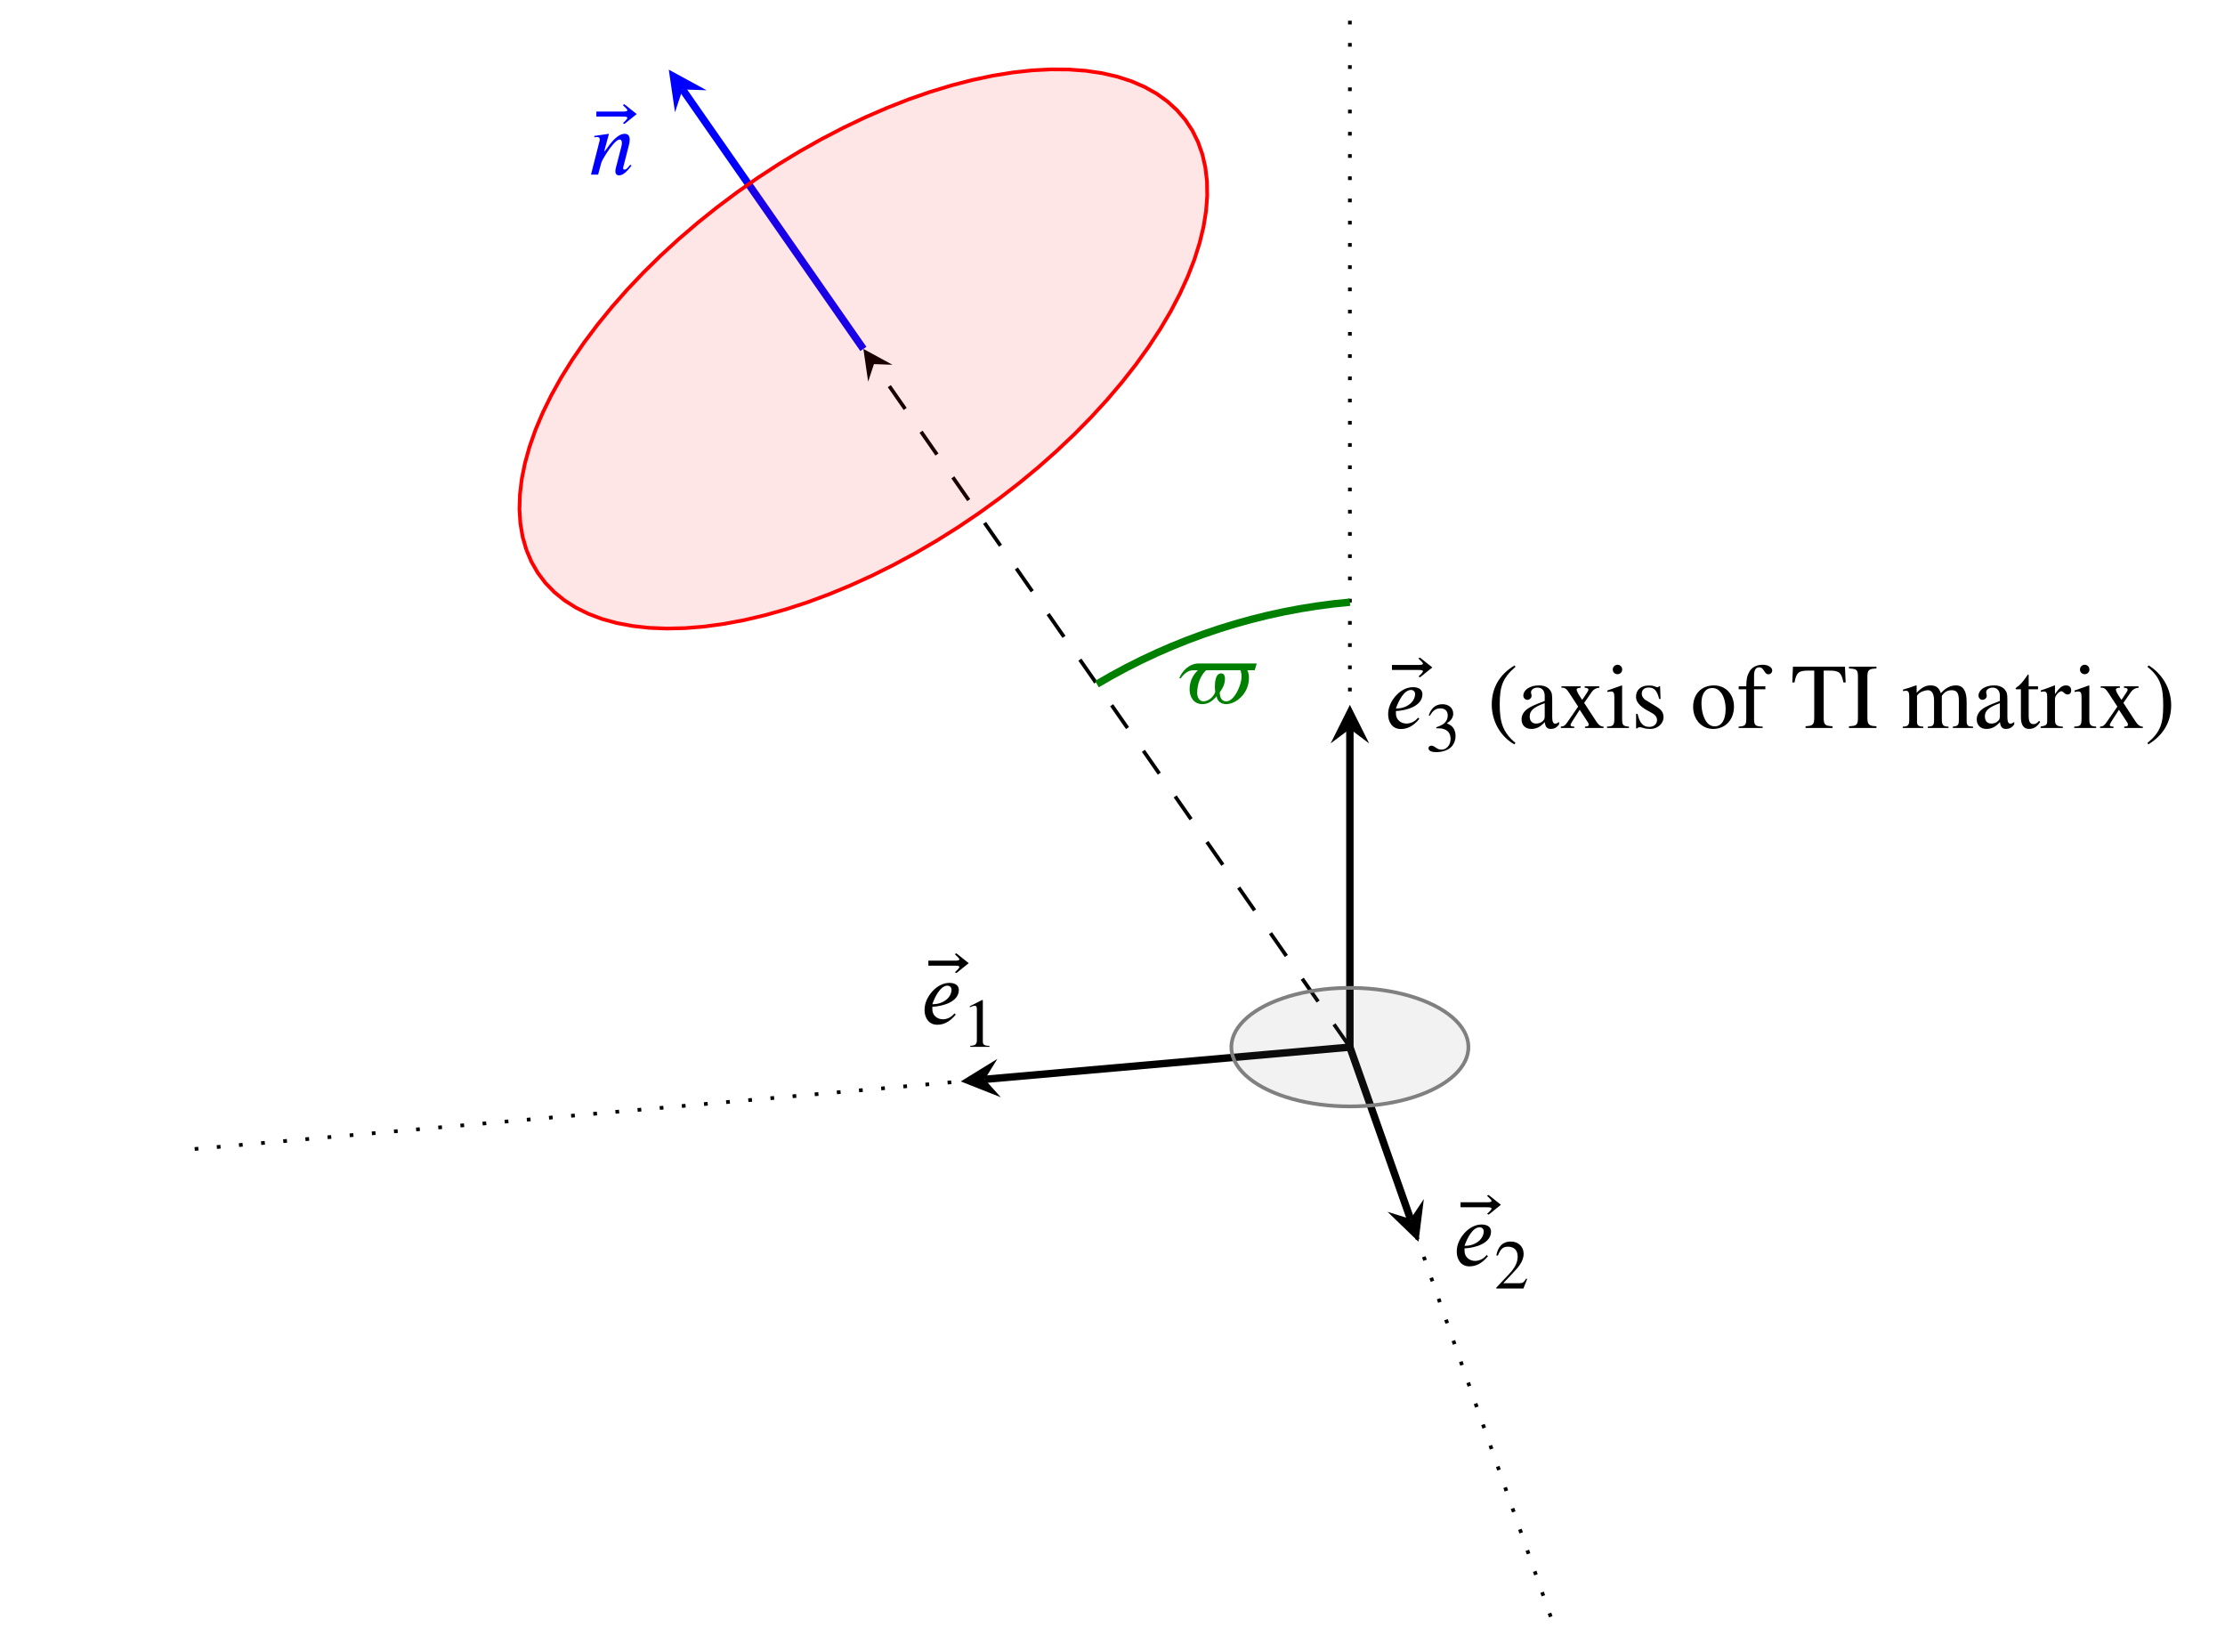
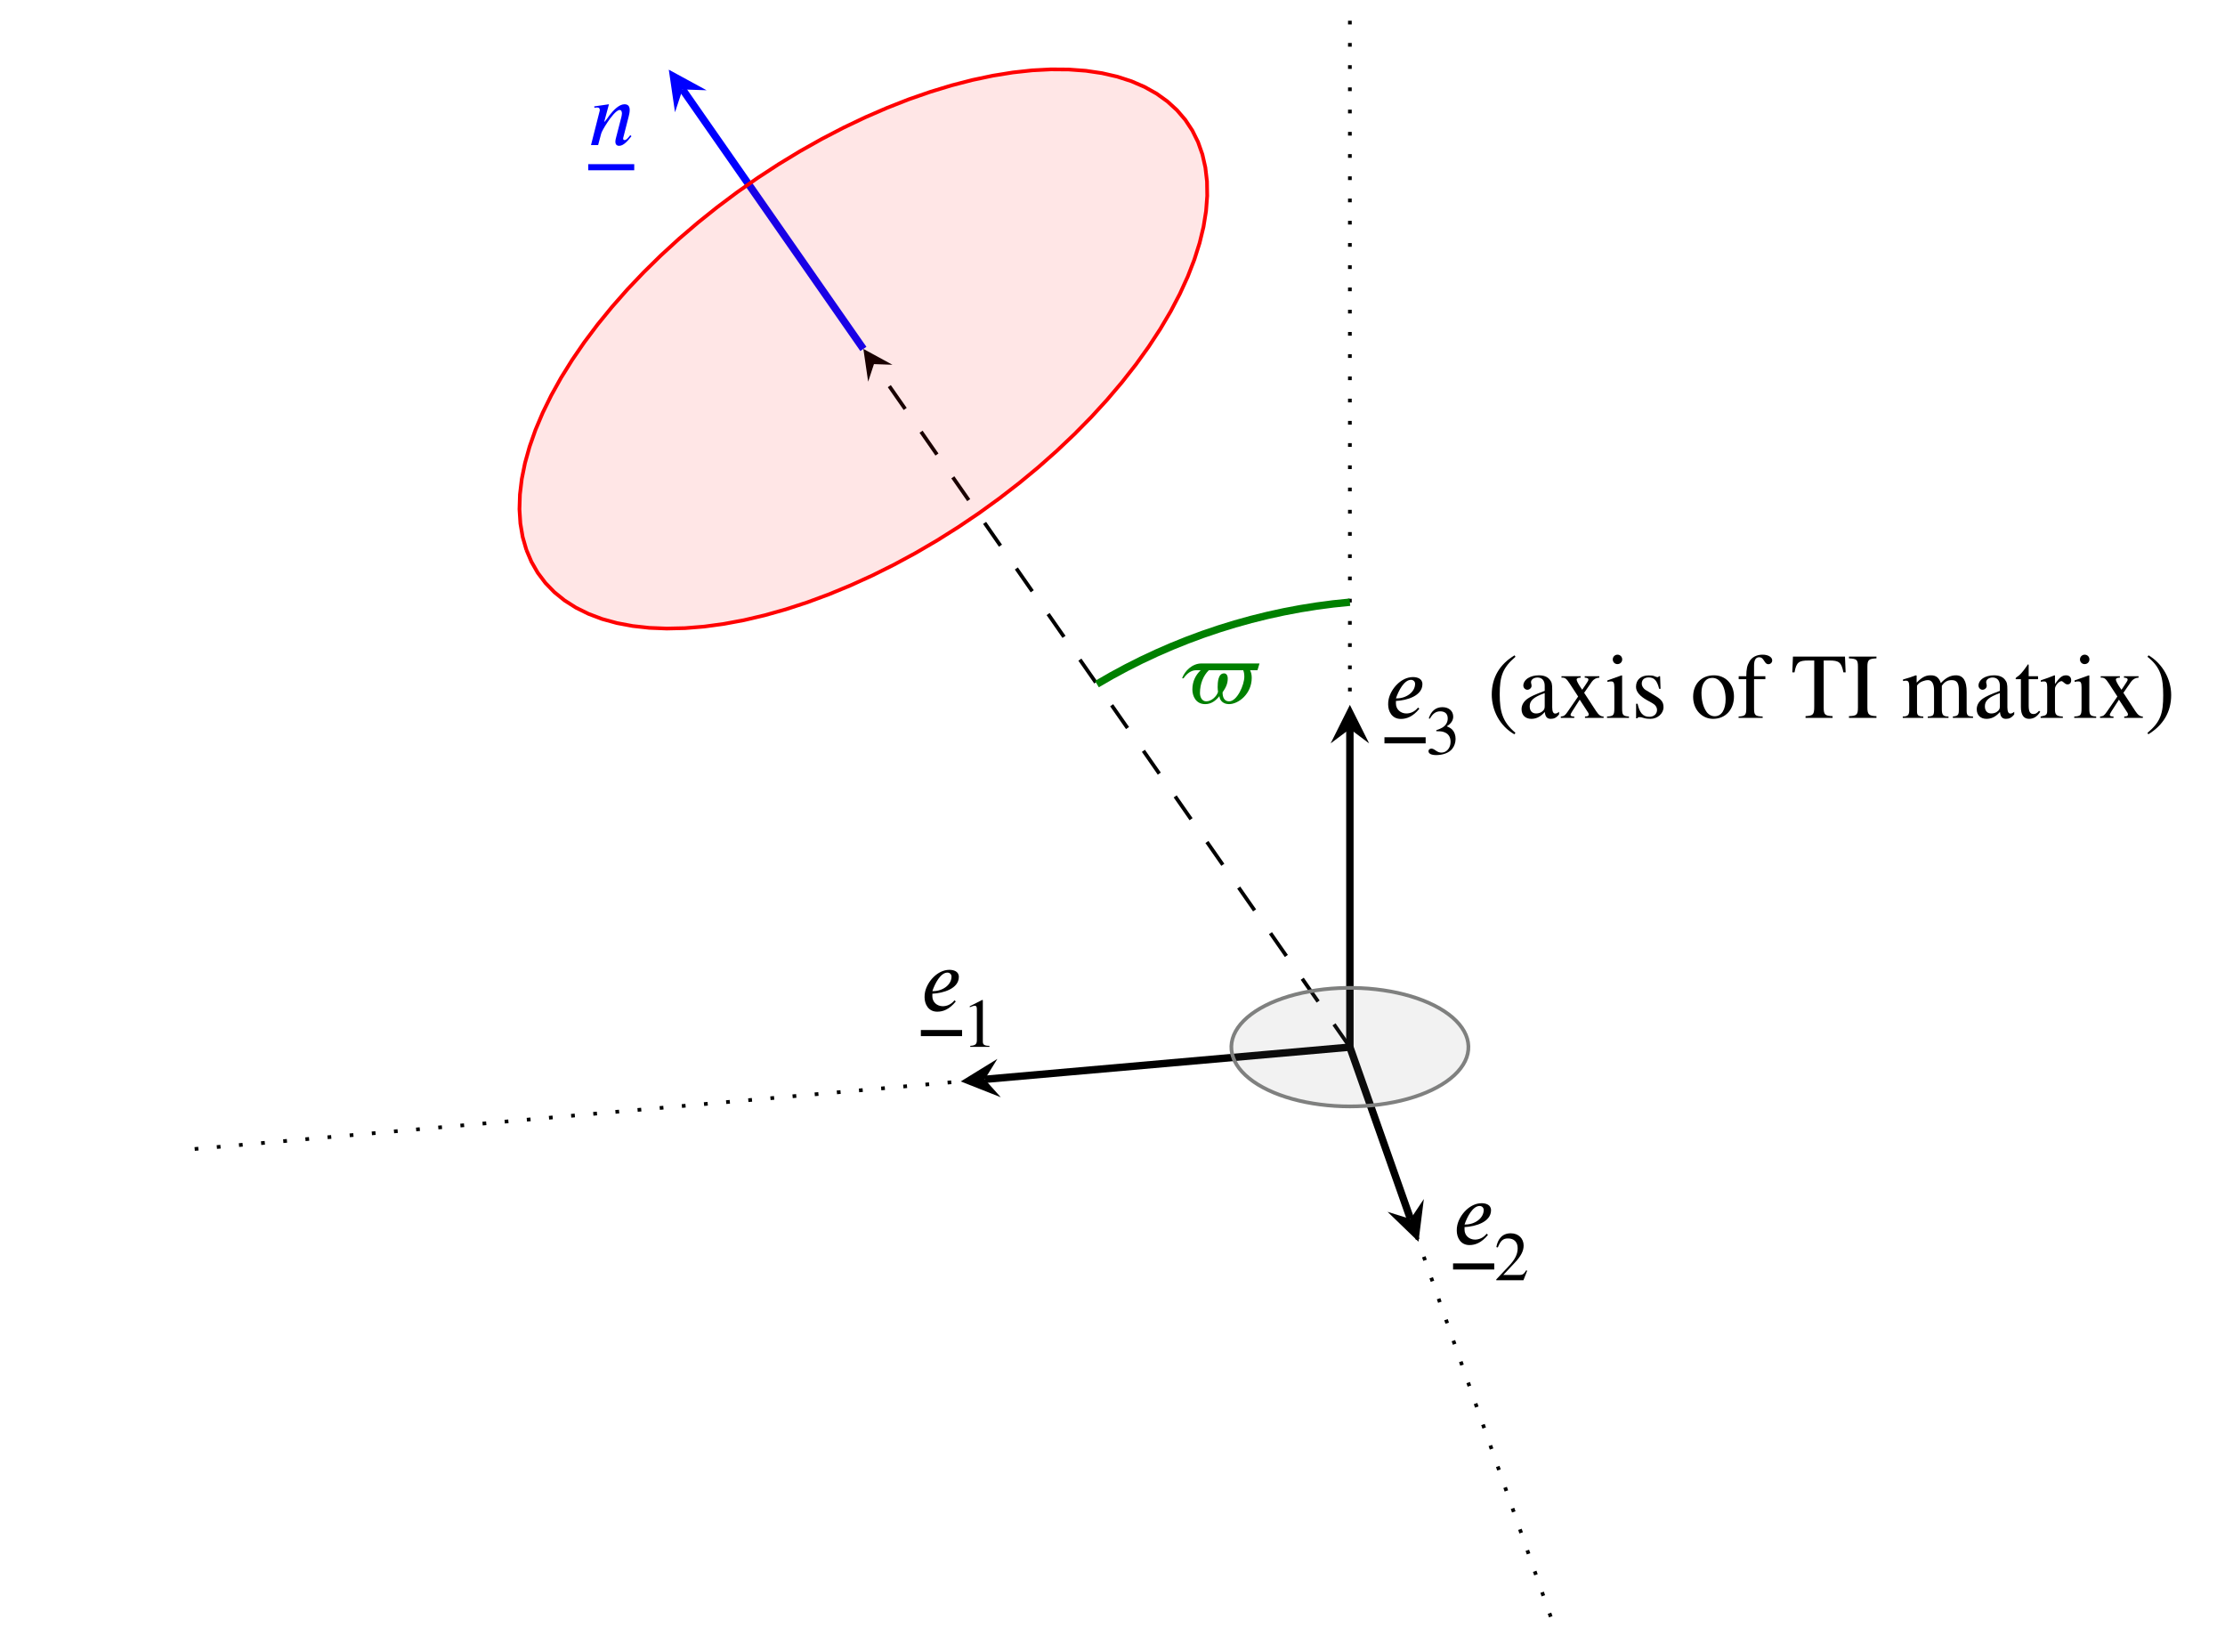
<svg xmlns="http://www.w3.org/2000/svg" xmlns:xlink="http://www.w3.org/1999/xlink" version="1.1" width="239.412" height="177.663" viewBox="0 0 239.412 177.663">
  <defs>
-     <path id="font_1_942" d="M.436 .654 .303 .76 .285 .752C.314 .723 .335 .705 .335 .696 .335 .683 .314 .681 .286 .681H0V.627H.286C.319 .627 .335 .624 .335 .612 .335 .605 .318 .583 .286 .556L.304 .548 .436 .654Z" />
    <path id="font_1_2506" d="M.124 .211C.153 .296 .213 .411 .287 .411 .312 .411 .331 .393 .331 .368 .331 .28 .237 .211 .133 .211H.124M.363 .112C.327 .066 .279 .048 .237 .048 .176 .048 .124 .091 .124 .155V.183C.243 .189 .41 .238 .41 .365 .41 .427 .35 .441 .308 .441 .181 .441 .071 .316 .046 .205 .041 .182 .04 .168 .04 .145 .04 .073 .079-.011 .177-.011 .239-.011 .307 .013 .377 .099L.363 .112Z" />
    <path id="font_2_50" d="M.394 0V.015C.319 .015 .299 .033 .299 .076V.673L.29 .676 .111 .585V.571L.138 .581C.156 .588 .173 .593 .183 .593 .204 .593 .213 .578 .213 .544V.095C.213 .04 .192 .019 .118 .015V0H.394Z" />
    <path id="font_2_51" d="M.474 .137 .46 .143C.427 .087 .406 .076 .364 .076H.13L.295 .252C.384 .346 .423 .421 .423 .5 .423 .599 .351 .676 .238 .676 .115 .676 .051 .594 .03 .477L.051 .472C.091 .57 .126 .602 .198 .602 .283 .602 .337 .552 .337 .461 .337 .376 .301 .3 .207 .201L.029 .012V0H.42L.474 .137Z" />
    <path id="font_2_52" d="M.061 .51C.102 .584 .148 .616 .21 .616 .276 .616 .318 .582 .318 .514 .318 .453 .286 .408 .237 .38 .217 .368 .191 .357 .153 .344V.33C.21 .33 .233 .327 .255 .32 .324 .3 .359 .251 .359 .175 .359 .09 .303 .022 .229 .022 .201 .022 .18 .027 .143 .053 .115 .073 .099 .079 .082 .079 .059 .079 .041 .064 .041 .043 .041 .007 .08-.014 .153-.014 .242-.014 .337 .015 .385 .079 .414 .117 .431 .166 .431 .219 .431 .271 .415 .317 .387 .348 .366 .37 .348 .382 .304 .401 .371 .441 .397 .491 .397 .539 .397 .621 .334 .676 .241 .676 .137 .676 .074 .609 .045 .514L.061 .51Z" />
    <path id="font_3_9" d="M.304-.161C.164-.044 .134 .069 .134 .255 .134 .448 .165 .541 .304 .66L.295 .676C.135 .581 .048 .437 .048 .252 .048 .082 .134-.087 .292-.177L.304-.161Z" />
    <path id="font_3_66" d="M.287 .127C.287 .098 .281 .084 .252 .064 .235 .053 .214 .048 .194 .048 .155 .048 .125 .072 .125 .125 .125 .156 .135 .18 .159 .202 .184 .225 .225 .246 .287 .268V.127M.442 .066C.425 .052 .415 .047 .399 .047 .381 .047 .368 .067 .368 .113V.304C.368 .365 .364 .386 .34 .415 .316 .444 .278 .46 .222 .46 .177 .46 .135 .448 .107 .43 .072 .408 .056 .376 .056 .35 .056 .323 .078 .304 .099 .304 .125 .304 .145 .326 .145 .345 .145 .366 .139 .369 .139 .387 .139 .414 .169 .436 .209 .436 .254 .436 .287 .408 .287 .346V.292C.174 .25 .137 .231 .107 .211 .068 .185 .037 .146 .037 .094 .037 .028 .08-.01 .142-.01 .185-.01 .234 .003 .287 .063H.288C.293 .01 .315-.01 .352-.01 .386-.01 .412 0 .442 .038V.066Z" />
    <path id="font_3_89" d="M.479 0V.015C.448 .015 .425 .032 .397 .075L.269 .271 .352 .391C.371 .418 .401 .434 .433 .435V.45H.275V.435C.305 .433 .315 .427 .315 .413 .315 .401 .3 .383 .278 .348 .268 .333 .258 .317 .248 .304 .244 .311 .239 .317 .234 .324 .205 .367 .188 .4 .188 .413 .188 .428 .201 .434 .231 .435V.45H.024V.435H.033C.063 .435 .079 .422 .11 .375L.204 .231 .09 .066C.062 .025 .05 .018 .017 .015V0H.162V.015C.133 .015 .122 .02 .122 .033 .122 .04 .128 .052 .142 .074L.221 .197 .312 .057C.316 .051 .318 .046 .318 .039 .318 .021 .311 .017 .278 .015V0H.479Z" />
    <path id="font_3_74" d="M.253 0V.015C.187 .02 .179 .031 .179 .105V.456L.175 .46 .02 .405V.389C.038 .394 .053 .394 .062 .394 .087 .394 .095 .378 .095 .331V.104C.095 .028 .085 .019 .016 .015V0H.253M.18 .632C.18 .66 .158 .683 .129 .683 .101 .683 .078 .66 .078 .632 .078 .603 .1 .581 .128 .581 .158 .581 .18 .603 .18 .632Z" />
    <path id="font_3_84" d="M.156 .301C.128 .318 .113 .347 .113 .369 .113 .416 .145 .437 .188 .437 .248 .437 .278 .404 .301 .314H.316L.311 .45H.3C.292 .441 .288 .44 .284 .44 .277 .44 .267 .443 .256 .448 .235 .458 .213 .459 .189 .459 .107 .459 .051 .415 .051 .336 .051 .285 .088 .237 .171 .191L.225 .161C.258 .143 .278 .117 .278 .086 .278 .045 .246 .012 .195 .012 .126 .012 .089 .056 .068 .153H.052V-.004H.065C.071 .006 .077 .008 .089 .008 .1 .008 .111 .007 .135-.001 .158-.009 .187-.01 .208-.01 .284-.01 .348 .048 .348 .115 .348 .172 .324 .199 .26 .238L.156 .301Z" />
    <path id="font_3_80" d="M.38 .204C.38 .088 .336 .018 .262 .018 .226 .018 .194 .036 .172 .068 .135 .122 .119 .194 .119 .273 .119 .373 .166 .432 .235 .432 .278 .432 .306 .412 .33 .382 .362 .341 .38 .272 .38 .204M.47 .231C.47 .369 .376 .46 .254 .46 .119 .46 .029 .367 .029 .228 .029 .089 .124-.01 .245-.01 .38-.01 .47 .092 .47 .231Z" />
    <path id="font_3_71" d="M.021 .45V.418H.103V.104C.103 .031 .092 .019 .02 .015V0H.28V.015C.198 .018 .187 .029 .187 .104V.418H.309V.45H.187V.566C.187 .625 .205 .655 .243 .655 .265 .655 .278 .645 .296 .616 .312 .589 .324 .58 .341 .58 .365 .58 .383 .598 .383 .621 .383 .657 .339 .683 .279 .683 .216 .683 .164 .656 .138 .611 .112 .566 .104 .53 .103 .45H.021Z" />
    <path id="font_3_53" d="M.593 .492 .586 .662H.024L.017 .492H.041C.061 .602 .088 .62 .194 .62H.254V.123C.254 .035 .243 .024 .16 .019V0H.452V.019C.37 .023 .356 .035 .356 .111V.62H.415C.521 .62 .547 .602 .569 .492H.593Z" />
    <path id="font_3_42" d="M.315 0V.019C.233 .022 .217 .037 .217 .112V.551C.217 .627 .231 .639 .315 .643V.662H.018V.643C.103 .638 .115 .63 .115 .551V.112C.115 .034 .102 .022 .018 .019V0H.315Z" />
    <path id="font_3_78" d="M.775 0V.015L.749 .017C.719 .019 .706 .032 .706 .077V.28C.706 .398 .671 .46 .59 .46 .532 .46 .481 .434 .427 .376 .409 .433 .375 .46 .321 .46 .276 .46 .234 .451 .168 .383H.166V.457L.158 .46C.107 .441 .074 .43 .019 .415V.398C.032 .401 .04 .402 .051 .402 .077 .402 .086 .385 .086 .336V.088C.086 .03 .072 .016 .016 .015V0H.238V.015C.185 .017 .17 .027 .17 .07V.348C.17 .35 .176 .357 .183 .365 .203 .389 .252 .408 .289 .408 .332 .408 .354 .366 .354 .297V.086C.354 .025 .343 .019 .286 .015V0H.51V.015C.453 .016 .438 .03 .438 .095V.347C.468 .39 .498 .408 .545 .408 .602 .408 .622 .375 .622 .296V.09C.622 .032 .613 .021 .557 .015V0H.775Z" />
    <path id="font_3_85" d="M.266 .077C.244 .051 .228 .042 .206 .042 .169 .042 .154 .068 .154 .132V.418H.255V.45H.154V.566C.154 .576 .152 .579 .147 .579 .141 .569 .133 .56 .127 .551 .089 .496 .056 .459 .03 .444 .019 .437 .013 .431 .013 .425 .013 .422 .014 .42 .017 .418H.07V.117C.07 .033 .1-.01 .158-.01 .208-.01 .246 .014 .279 .066L.266 .077Z" />
    <path id="font_3_83" d="M.16 .458 .155 .46C.102 .439 .066 .425 .007 .406V.39C.021 .393 .03 .394 .042 .394 .067 .394 .076 .378 .076 .334V.084C.076 .034 .069 .027 .005 .015V0H.245V.015C.177 .018 .16 .033 .16 .09V.315C.16 .347 .202 .397 .23 .397 .236 .397 .245 .392 .256 .382 .272 .367 .283 .362 .296 .362 .32 .362 .335 .379 .335 .407 .335 .44 .314 .46 .28 .46 .238 .46 .21 .438 .16 .366V.458Z" />
    <path id="font_3_10" d="M.029 .66C.174 .546 .199 .431 .199 .244 .199 .05 .171-.044 .029-.161L.038-.177C.197-.08 .285 .062 .285 .247 .285 .417 .194 .584 .041 .676L.029 .66Z" />
    <path id="font_1_3193" d="M.69 .355C.698 .336 .702 .314 .702 .284 .702 .198 .625 .019 .537 .019 .484 .019 .467 .066 .467 .116 .503 .168 .523 .21 .523 .265 .523 .302 .506 .321 .483 .321 .419 .321 .414 .225 .414 .172 .414 .158 .416 .136 .418 .121 .405 .075 .349 .019 .291 .019 .246 .019 .223 .063 .223 .109 .223 .209 .26 .298 .319 .355H.69M.866 .428H.237C.14 .428 .057 .346 .03 .268H.046C.079 .317 .127 .355 .181 .355H.231C.174 .301 .141 .232 .141 .147 .141 .078 .177-.011 .279-.011 .345-.011 .392 .025 .433 .075 .437 .024 .478-.011 .537-.011 .641-.011 .782 .102 .782 .272 .782 .306 .776 .332 .764 .355H.844L.866 .428Z" />
    <path id="font_1_2514" d="M.467 .096 .454 .107C.44 .09 .416 .054 .392 .054 .381 .054 .378 .062 .377 .068 .377 .073 .377 .076 .378 .078L.437 .309C.442 .329 .448 .354 .448 .379 .448 .412 .436 .441 .392 .441 .332 .441 .272 .375 .232 .325 .23 .322 .181 .252 .176 .252H.173L.224 .441 .065 .418 .067 .403C.074 .404 .085 .406 .095 .406 .122 .406 .125 .392 .125 .374L.03 0H.107L.14 .124C.146 .145 .172 .192 .208 .246 .239 .293 .302 .379 .34 .379 .358 .379 .364 .36 .364 .341 .364 .327 .359 .307 .357 .299L.3 .078C.297 .067 .293 .051 .293 .038 .293 .015 .302-.008 .334-.008 .386-.008 .434 .056 .462 .09L.467 .096Z" />
  </defs>
  <path transform="matrix(1,0,0,-1,145.249,112.661)" stroke-width=".797" stroke-linecap="butt" stroke-miterlimit="10" stroke-linejoin="miter" fill="none" stroke="#000000" d="M0 0-39.294-3.464" />
  <path transform="matrix(-.99611,.0878,.0878,.99611,105.9545,116.1253)" d="M2.59 0-1.554 2.072 0 0-1.554-2.072" />
-   <use data-text="⃗" xlink:href="#font_1_942" transform="matrix(9.96264,0,0,-9.96264,99.893,110.143)" />
-   <use data-text="𝑒" xlink:href="#font_1_2506" transform="matrix(9.96264,0,0,-9.96264,99.08602,110.143)" />
+   <use data-text="𝑒" xlink:href="#font_1_2506" transform="matrix(9.96264,0,0,-9.96264,99.086,108.738)" />
+   <path transform="matrix(1,0,0,-1,99.086,111.149)" stroke-width=".658" stroke-linecap="butt" stroke-miterlimit="10" stroke-linejoin="miter" fill="none" stroke="#000000" d="M0 0H4.433" />
  <use data-text="1" xlink:href="#font_2_50" transform="matrix(7.47198,0,0,-7.47198,103.519,112.634)" />
  <path transform="matrix(1,0,0,-1,145.249,112.661)" stroke-width=".797" stroke-linecap="butt" stroke-miterlimit="10" stroke-linejoin="miter" fill="none" stroke="#000000" d="M0 0 6.522-18.494" />
  <path transform="matrix(.33257,.94302,.94302,-.33257,151.771,131.1553)" d="M2.59 0-1.554 2.072 0 0-1.554-2.072" />
-   <use data-text="⃗" xlink:href="#font_1_942" transform="matrix(9.96264,0,0,-9.96264,157.158,136.138)" />
-   <use data-text="𝑒" xlink:href="#font_1_2506" transform="matrix(9.96264,0,0,-9.96264,156.351,136.138)" />
-   <use data-text="2" xlink:href="#font_2_51" transform="matrix(7.47198,0,0,-7.47198,160.784,138.629)" />
+   <use data-text="𝑒" xlink:href="#font_1_2506" transform="matrix(9.96264,0,0,-9.96264,156.351,133.847)" />
+   <path transform="matrix(1,0,0,-1,156.351,136.258)" stroke-width=".658" stroke-linecap="butt" stroke-miterlimit="10" stroke-linejoin="miter" fill="none" stroke="#000000" d="M0 0H4.433" />
+   <use data-text="2" xlink:href="#font_2_51" transform="matrix(7.47198,0,0,-7.47198,160.784,137.742)" />
  <path transform="matrix(1,0,0,-1,145.249,112.661)" stroke-width=".797" stroke-linecap="butt" stroke-miterlimit="10" stroke-linejoin="miter" fill="none" stroke="#000000" d="M0 0V34.233" />
  <path transform="matrix(0,-1,-1,-0,145.249,78.42758)" d="M2.59 0-1.554 2.072 0 0-1.554-2.072" />
-   <use data-text="⃗" xlink:href="#font_1_942" transform="matrix(9.96264,0,0,-9.96264,149.775,78.326)" />
-   <use data-text="𝑒" xlink:href="#font_1_2506" transform="matrix(9.96264,0,0,-9.96264,148.968,78.326)" />
-   <use data-text="3" xlink:href="#font_2_52" transform="matrix(7.47198,0,0,-7.47198,153.401,80.81699)" />
-   <use data-text="(" xlink:href="#font_3_9" transform="matrix(9.96264,0,0,-9.96264,160.036,78.326)" />
-   <use data-text="a" xlink:href="#font_3_66" transform="matrix(9.96264,0,0,-9.96264,163.3536,78.326)" />
-   <use data-text="x" xlink:href="#font_3_89" transform="matrix(9.96264,0,0,-9.96264,167.777,78.326)" />
-   <use data-text="i" xlink:href="#font_3_74" transform="matrix(9.96264,0,0,-9.96264,172.7583,78.326)" />
-   <use data-text="s" xlink:href="#font_3_84" transform="matrix(9.96264,0,0,-9.96264,175.5279,78.326)" />
-   <use data-text="o" xlink:href="#font_3_80" transform="matrix(9.96264,0,0,-9.96264,181.894,78.326)" />
-   <use data-text="f" xlink:href="#font_3_71" transform="matrix(9.96264,0,0,-9.96264,186.8753,78.326)" />
-   <use data-text="T" xlink:href="#font_3_53" transform="matrix(9.96264,0,0,-9.96264,192.6836,78.326)" />
-   <use data-text="I" xlink:href="#font_3_42" transform="matrix(9.96264,0,0,-9.96264,198.7707,78.326)" />
-   <use data-text="m" xlink:href="#font_3_78" transform="matrix(9.96264,0,0,-9.96264,204.579,78.326)" />
-   <use data-text="a" xlink:href="#font_3_66" transform="matrix(9.96264,0,0,-9.96264,212.3299,78.326)" />
-   <use data-text="t" xlink:href="#font_3_85" transform="matrix(9.96264,0,0,-9.96264,216.7533,78.326)" />
-   <use data-text="r" xlink:href="#font_3_83" transform="matrix(9.96264,0,0,-9.96264,219.5229,78.326)" />
-   <use data-text="i" xlink:href="#font_3_74" transform="matrix(9.96264,0,0,-9.96264,223.0298,78.326)" />
-   <use data-text="x" xlink:href="#font_3_89" transform="matrix(9.96264,0,0,-9.96264,225.7994,78.326)" />
-   <use data-text=")" xlink:href="#font_3_10" transform="matrix(9.96264,0,0,-9.96264,230.7807,78.326)" />
+   <use data-text="𝑒" xlink:href="#font_1_2506" transform="matrix(9.96264,0,0,-9.96264,148.968,77.24)" />
+   <path transform="matrix(1,0,0,-1,148.968,79.65099)" stroke-width=".658" stroke-linecap="butt" stroke-miterlimit="10" stroke-linejoin="miter" fill="none" stroke="#000000" d="M0 0H4.433" />
+   <use data-text="3" xlink:href="#font_2_52" transform="matrix(7.47198,0,0,-7.47198,153.401,81.135)" />
+   <use data-text="(" xlink:href="#font_3_9" transform="matrix(9.96264,0,0,-9.96264,160.036,77.24)" />
+   <use data-text="a" xlink:href="#font_3_66" transform="matrix(9.96264,0,0,-9.96264,163.3536,77.24)" />
+   <use data-text="x" xlink:href="#font_3_89" transform="matrix(9.96264,0,0,-9.96264,167.777,77.24)" />
+   <use data-text="i" xlink:href="#font_3_74" transform="matrix(9.96264,0,0,-9.96264,172.7583,77.24)" />
+   <use data-text="s" xlink:href="#font_3_84" transform="matrix(9.96264,0,0,-9.96264,175.5279,77.24)" />
+   <use data-text="o" xlink:href="#font_3_80" transform="matrix(9.96264,0,0,-9.96264,181.894,77.24)" />
+   <use data-text="f" xlink:href="#font_3_71" transform="matrix(9.96264,0,0,-9.96264,186.8753,77.24)" />
+   <use data-text="T" xlink:href="#font_3_53" transform="matrix(9.96264,0,0,-9.96264,192.6836,77.24)" />
+   <use data-text="I" xlink:href="#font_3_42" transform="matrix(9.96264,0,0,-9.96264,198.7707,77.24)" />
+   <use data-text="m" xlink:href="#font_3_78" transform="matrix(9.96264,0,0,-9.96264,204.579,77.24)" />
+   <use data-text="a" xlink:href="#font_3_66" transform="matrix(9.96264,0,0,-9.96264,212.3299,77.24)" />
+   <use data-text="t" xlink:href="#font_3_85" transform="matrix(9.96264,0,0,-9.96264,216.7533,77.24)" />
+   <use data-text="r" xlink:href="#font_3_83" transform="matrix(9.96264,0,0,-9.96264,219.5229,77.24)" />
+   <use data-text="i" xlink:href="#font_3_74" transform="matrix(9.96264,0,0,-9.96264,223.0298,77.24)" />
+   <use data-text="x" xlink:href="#font_3_89" transform="matrix(9.96264,0,0,-9.96264,225.7994,77.24)" />
+   <use data-text=")" xlink:href="#font_3_10" transform="matrix(9.96264,0,0,-9.96264,230.7807,77.24)" />
  <path transform="matrix(1,0,0,-1,145.249,112.661)" stroke-width=".399" stroke-linecap="butt" stroke-dasharray=".399,1.993" stroke-miterlimit="10" stroke-linejoin="miter" fill="none" stroke="#000000" d="M0 0-125.624-11.075" />
  <path transform="matrix(1,0,0,-1,145.249,112.661)" stroke-width=".399" stroke-linecap="butt" stroke-dasharray=".399,1.993" stroke-miterlimit="10" stroke-linejoin="miter" fill="none" stroke="#000000" d="M0 0 22.15-62.811" />
  <path transform="matrix(1,0,0,-1,145.249,112.661)" stroke-width=".399" stroke-linecap="butt" stroke-dasharray=".399,1.993" stroke-miterlimit="10" stroke-linejoin="miter" fill="none" stroke="#000000" d="M0 0V110.471" />
  <path transform="matrix(1,0,0,-1,145.249,112.661)" stroke-width=".399" stroke-linecap="butt" stroke-dasharray="2.989,2.989" stroke-miterlimit="10" stroke-linejoin="miter" fill="none" stroke="#000000" d="M0 0-51.211 73.486" />
  <path transform="matrix(-.57173,-.8204,-.8204,.57173,94.0385,39.17531)" d="M1.993 0-1.196 1.594 0 0-1.196-1.594" />
  <path transform="matrix(1,0,0,-1,145.249,112.661)" d="M-12.563-1.107-12.396-1.503-12.181-1.893-11.916-2.276-11.603-2.649-11.243-3.012-10.838-3.362-10.39-3.699-9.9-4.021-9.37-4.327-8.802-4.616-8.199-4.886-7.563-5.136-6.896-5.365-6.202-5.573-5.482-5.758-4.741-5.921-3.98-6.059-3.203-6.173-2.414-6.262-1.615-6.326-.808-6.365 0-6.378 .81-6.365 1.615-6.326 2.413-6.262 3.203-6.173 3.979-6.059 4.74-5.921 5.482-5.759 6.202-5.573 6.896-5.365 7.563-5.136 8.199-4.886 8.802-4.616 9.37-4.327 9.9-4.021 10.39-3.699 10.838-3.362 11.244-3.012 11.603-2.649 11.915-2.276 12.18-1.893 12.396-1.504 12.562-1.107 12.677-.707 12.741-.303 12.754 .101 12.715 .506 12.626 .908 12.485 1.306 12.294 1.699 12.054 2.085 11.765 2.464 11.429 2.832 11.047 3.189 10.62 3.532 10.15 3.862 9.64 4.177 9.091 4.474 8.505 4.753 7.885 5.013 7.233 5.253 6.553 5.472 5.845 5.668 5.114 5.843 4.363 5.993 3.594 6.119 2.81 6.221 2.015 6.298 1.212 6.348 .404 6.374-.404 6.374-1.212 6.348-2.015 6.297-2.809 6.221-3.593 6.119-4.362 5.993-5.113 5.843-5.845 5.669-6.552 5.472-7.232 5.253-7.884 5.013-8.505 4.753-9.09 4.474-9.64 4.177-10.15 3.862-10.62 3.533-11.046 3.189-11.428 2.832-11.765 2.464-12.054 2.086-12.294 1.699-12.485 1.306-12.625 .907-12.715 .505-12.754 .101-12.741-.303-12.677-.707-12.562-1.107" fill="#7f807f" fill-opacity=".1" />
  <path transform="matrix(1,0,0,-1,145.249,112.661)" stroke-width=".399" stroke-linecap="butt" stroke-miterlimit="10" stroke-linejoin="miter" fill="none" stroke="#7f807f" d="M-12.563-1.107-12.396-1.503-12.181-1.893-11.916-2.276-11.603-2.649-11.243-3.012-10.838-3.362-10.39-3.699-9.9-4.021-9.37-4.327-8.802-4.616-8.199-4.886-7.563-5.136-6.896-5.365-6.202-5.573-5.482-5.758-4.741-5.921-3.98-6.059-3.203-6.173-2.414-6.262-1.615-6.326-.808-6.365 0-6.378 .81-6.365 1.615-6.326 2.413-6.262 3.203-6.173 3.979-6.059 4.74-5.921 5.482-5.759 6.202-5.573 6.896-5.365 7.563-5.136 8.199-4.886 8.802-4.616 9.37-4.327 9.9-4.021 10.39-3.699 10.838-3.362 11.244-3.012 11.603-2.649 11.915-2.276 12.18-1.893 12.396-1.504 12.562-1.107 12.677-.707 12.741-.303 12.754 .101 12.715 .506 12.626 .908 12.485 1.306 12.294 1.699 12.054 2.085 11.765 2.464 11.429 2.832 11.047 3.189 10.62 3.532 10.15 3.862 9.64 4.177 9.091 4.474 8.505 4.753 7.885 5.013 7.233 5.253 6.553 5.472 5.845 5.668 5.114 5.843 4.363 5.993 3.594 6.119 2.81 6.221 2.015 6.298 1.212 6.348 .404 6.374-.404 6.374-1.212 6.348-2.015 6.297-2.809 6.221-3.593 6.119-4.362 5.993-5.113 5.843-5.845 5.669-6.552 5.472-7.232 5.253-7.884 5.013-8.505 4.753-9.09 4.474-9.64 4.177-10.15 3.862-10.62 3.533-11.046 3.189-11.428 2.832-11.765 2.464-12.054 2.086-12.294 1.699-12.485 1.306-12.625 .907-12.715 .505-12.754 .101-12.741-.303-12.677-.707-12.562-1.107" />
-   <use data-text="𝜛" xlink:href="#font_1_3193" transform="matrix(9.96264,0,0,-9.96264,126.597,75.647)" fill="#008000" />
+   <use data-text="𝜛" xlink:href="#font_1_3193" transform="matrix(9.96264,0,0,-9.96264,126.896,75.647)" fill="#008000" />
  <path transform="matrix(1,0,0,-1,145.249,112.661)" stroke-width=".797" stroke-linecap="butt" stroke-miterlimit="10" stroke-linejoin="miter" fill="none" stroke="#008000" d="M0 47.871C-9.553 47.029-18.945 43.987-27.219 39.058" />
  <path transform="matrix(1,0,0,-1,145.249,112.661)" stroke-width=".797" stroke-linecap="butt" stroke-miterlimit="10" stroke-linejoin="miter" fill="none" stroke="#0000ff" d="M-52.35 75.12-71.806 103.04" />
  <path transform="matrix(-.57172,-.82042,-.82042,.57172,73.44322,9.621445)" d="M2.59 0-1.554 2.072 0 0-1.554-2.072" fill="#0000ff" />
-   <use data-text="⃗" xlink:href="#font_1_942" transform="matrix(9.96264,0,0,-9.96264,64.16899,18.78799)" fill="#0000ff" />
-   <use data-text="𝑛" xlink:href="#font_1_2514" transform="matrix(9.96264,0,0,-9.96264,63.29228,18.78799)" fill="#0000ff" />
+   <use data-text="𝑛" xlink:href="#font_1_2514" transform="matrix(9.96264,0,0,-9.96264,63.29299,15.61)" fill="#0000ff" />
+   <path transform="matrix(1,0,0,-1,63.29299,17.991)" stroke-width=".658" stroke-linecap="butt" stroke-miterlimit="10" stroke-linejoin="miter" fill="none" stroke="#0000ff" d="M0 0H4.951" />
  <path transform="matrix(1,0,0,-1,145.249,112.661)" d="M-88.614 53.512-88.071 52.229-87.387 51.036-86.561 49.941-85.596 48.947-84.499 48.059-83.271 47.28-81.919 46.613-80.449 46.059-78.864 45.624-77.173 45.308-75.383 45.11-73.499 45.035-71.531 45.08-69.485 45.246-67.37 45.533-65.195 45.938-62.967 46.462-60.698 47.101-58.394 47.851-56.067 48.713-53.723 49.681-51.376 50.749-49.031 51.919-46.7 53.18-44.392 54.529-42.117 55.962-39.882 57.472-37.697 59.053-35.571 60.699-33.512 62.402-31.531 64.158-29.632 65.957-27.824 67.793-26.117 69.658-24.514 71.546-23.022 73.448-21.651 75.356-20.402 77.264-19.281 79.163-18.294 81.046-17.444 82.904-16.735 84.732-16.17 86.521-15.748 88.264-15.476 89.954-15.351 91.585-15.375 93.149-15.55 94.64-15.87 96.053-16.339 97.381-16.953 98.619-17.708 99.764-18.604 100.809-19.636 101.751-20.798 102.586-22.089 103.309-23.501 103.919-25.028 104.414-26.667 104.79-28.409 105.047-30.247 105.183-32.174 105.198-34.181 105.093-36.263 104.866-38.41 104.52-40.612 104.056-42.862 103.474-45.15 102.778-47.466 101.973-49.803 101.056-52.149 100.038-54.496 98.919-56.835 97.703-59.156 96.397-61.449 95.005-63.705 93.533-65.917 91.988-68.073 90.373-70.166 88.697-72.188 86.967-74.129 85.189-75.982 83.371-77.742 81.519-79.397 79.641-80.945 77.746-82.377 75.839-83.688 73.93-84.874 72.026-85.928 70.134-86.847 68.262-87.628 66.418-88.265 64.609-88.759 62.842-89.106 61.124-89.304 59.463-89.355 57.865-89.256 56.337-89.008 54.884-88.614 53.513" fill="#ff0000" fill-opacity=".1" />
  <path transform="matrix(1,0,0,-1,145.249,112.661)" stroke-width=".399" stroke-linecap="butt" stroke-miterlimit="10" stroke-linejoin="miter" fill="none" stroke="#ff0000" d="M-88.614 53.512-88.071 52.229-87.387 51.036-86.561 49.941-85.596 48.947-84.499 48.059-83.271 47.28-81.919 46.613-80.449 46.059-78.864 45.624-77.173 45.308-75.383 45.11-73.499 45.035-71.531 45.08-69.485 45.246-67.37 45.533-65.195 45.938-62.967 46.462-60.698 47.101-58.394 47.851-56.067 48.713-53.723 49.681-51.376 50.749-49.031 51.919-46.7 53.18-44.392 54.529-42.117 55.962-39.882 57.472-37.697 59.053-35.571 60.699-33.512 62.402-31.531 64.158-29.632 65.957-27.824 67.793-26.117 69.658-24.514 71.546-23.022 73.448-21.651 75.356-20.402 77.264-19.281 79.163-18.294 81.046-17.444 82.904-16.735 84.732-16.17 86.521-15.748 88.264-15.476 89.954-15.351 91.585-15.375 93.149-15.55 94.64-15.87 96.053-16.339 97.381-16.953 98.619-17.708 99.764-18.604 100.809-19.636 101.751-20.798 102.586-22.089 103.309-23.501 103.919-25.028 104.414-26.667 104.79-28.409 105.047-30.247 105.183-32.174 105.198-34.181 105.093-36.263 104.866-38.41 104.52-40.612 104.056-42.862 103.474-45.15 102.778-47.466 101.973-49.803 101.056-52.149 100.038-54.496 98.919-56.835 97.703-59.156 96.397-61.449 95.005-63.705 93.533-65.917 91.988-68.073 90.373-70.166 88.697-72.188 86.967-74.129 85.189-75.982 83.371-77.742 81.519-79.397 79.641-80.945 77.746-82.377 75.839-83.688 73.93-84.874 72.026-85.928 70.134-86.847 68.262-87.628 66.418-88.265 64.609-88.759 62.842-89.106 61.124-89.304 59.463-89.355 57.865-89.256 56.337-89.008 54.884-88.614 53.513" />
</svg>
